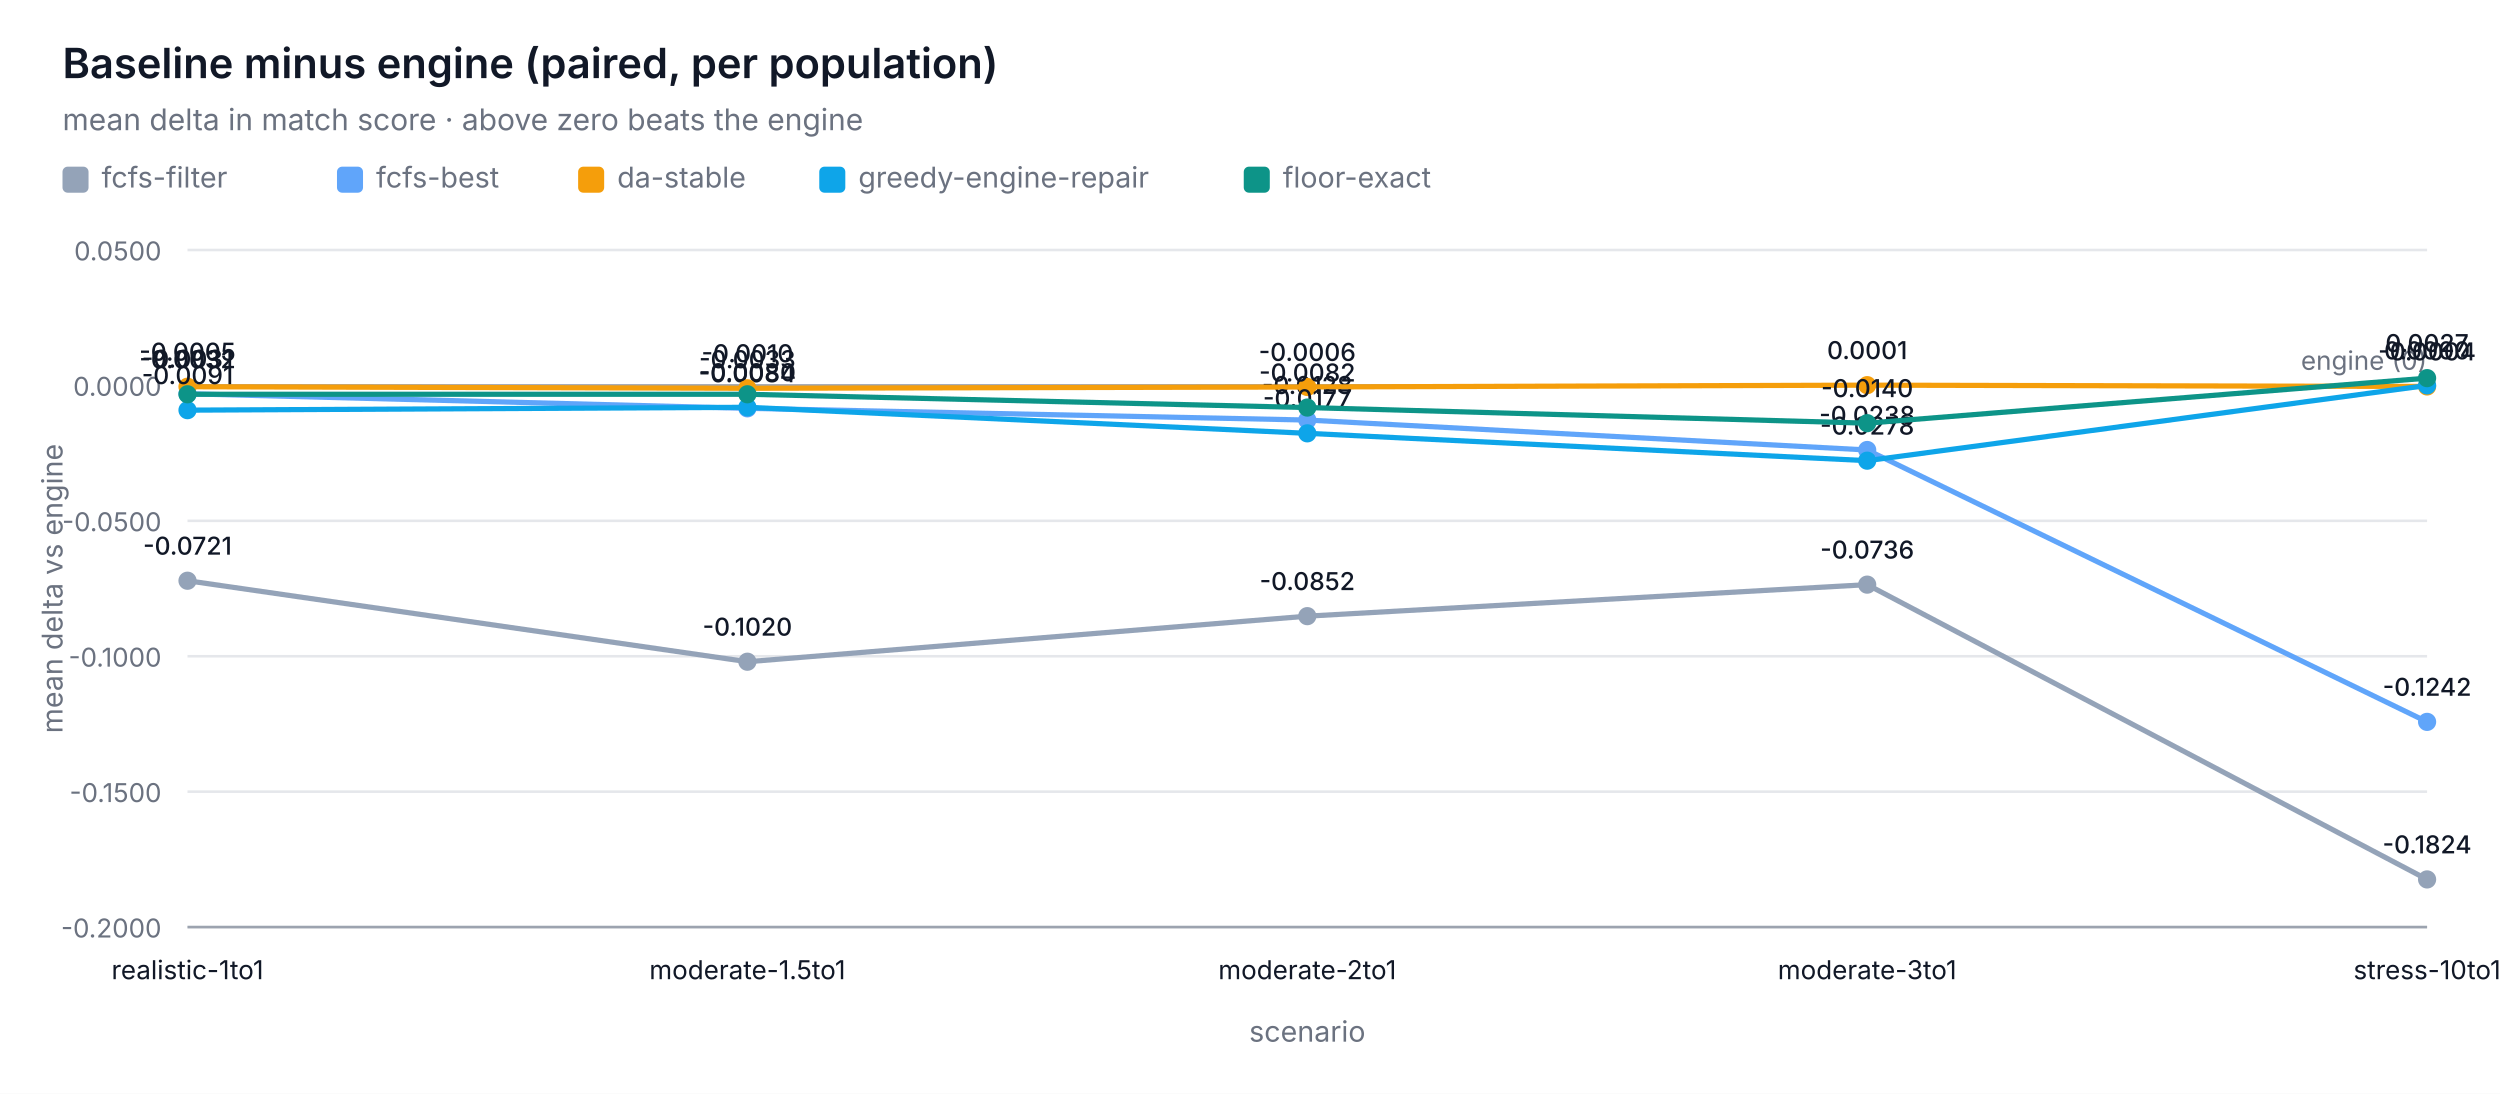
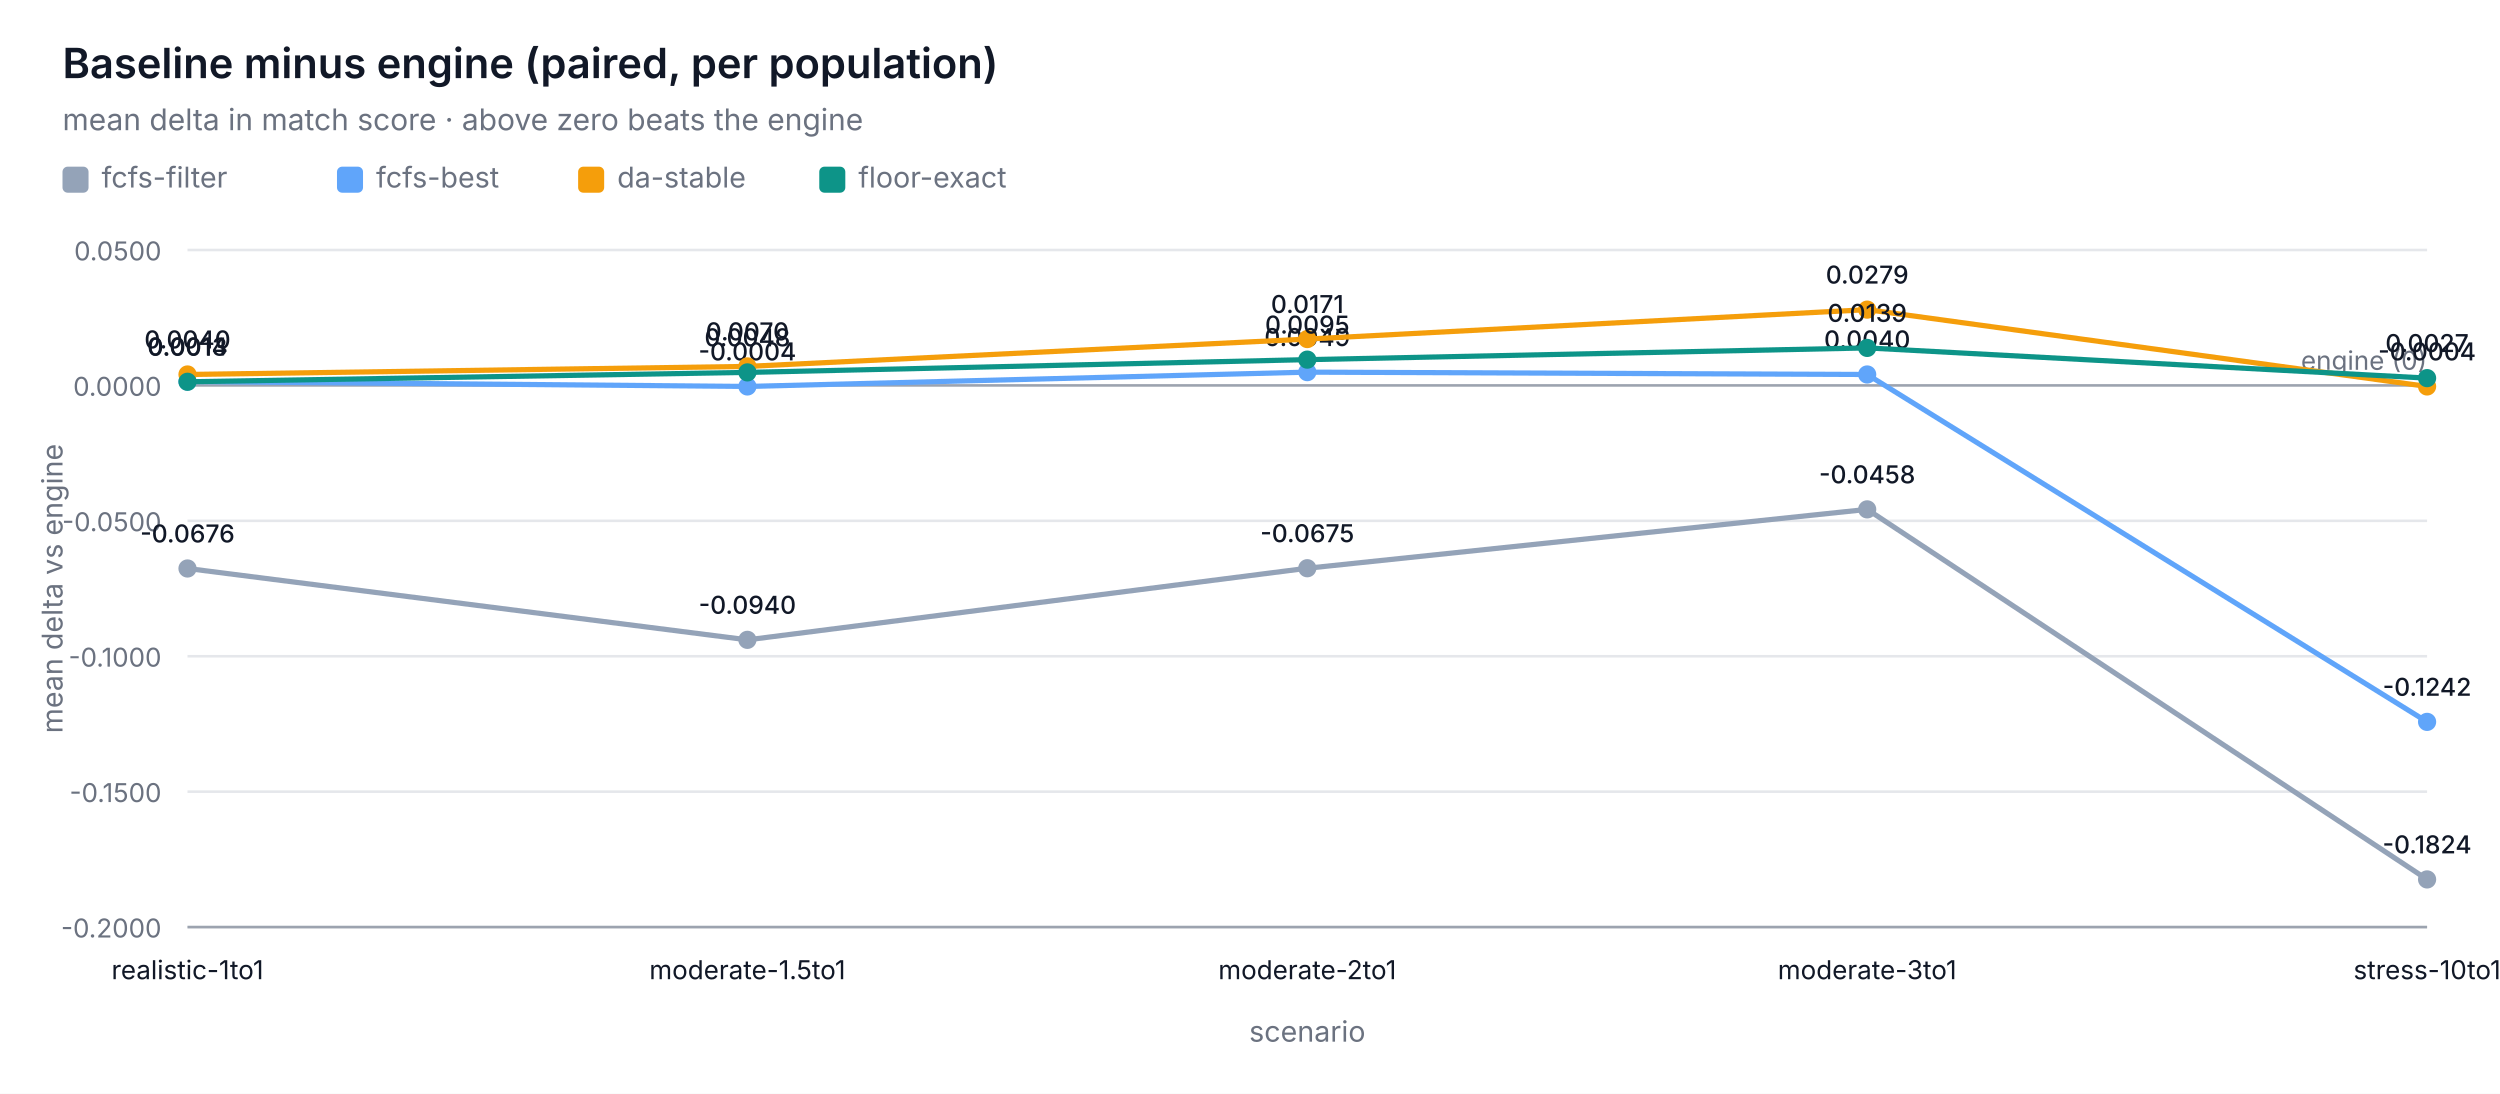
<svg xmlns="http://www.w3.org/2000/svg" width="960" height="420" viewBox="0 0 960 420" role="img" aria-label="Baseline minus engine (paired, per population)">
  <rect width="960" height="420" fill="#ffffff" />
  <text x="24" y="30" font-family="'Inter', 'Helvetica Neue', Arial, sans-serif" font-size="16" font-weight="600" fill="#111827">Baseline minus engine (paired, per population)</text>
  <text x="24" y="50" font-family="'Inter', 'Helvetica Neue', Arial, sans-serif" font-size="11.5" fill="#6b7280">mean delta in match score · above zero beats the engine</text>
  <rect x="24" y="64" width="10" height="10" rx="2" fill="#94a3b8" />
  <text x="39.0" y="72.0" font-family="'Inter', 'Helvetica Neue', Arial, sans-serif" font-size="11" font-weight="400" fill="#6b7280" text-anchor="start">fcfs-filter</text>
  <rect x="129.4" y="64" width="10" height="10" rx="2" fill="#60a5fa" />
  <text x="144.4" y="72.0" font-family="'Inter', 'Helvetica Neue', Arial, sans-serif" font-size="11" font-weight="400" fill="#6b7280" text-anchor="start">fcfs-best</text>
  <rect x="222" y="64" width="10" height="10" rx="2" fill="#f59e0b" />
  <text x="237.0" y="72.0" font-family="'Inter', 'Helvetica Neue', Arial, sans-serif" font-size="11" font-weight="400" fill="#6b7280" text-anchor="start">da-stable</text>
-   <rect x="314.6" y="64" width="10" height="10" rx="2" fill="#0ea5e9" />
-   <text x="329.6" y="72.0" font-family="'Inter', 'Helvetica Neue', Arial, sans-serif" font-size="11" font-weight="400" fill="#6b7280" text-anchor="start">greedy-engine-repair</text>
-   <rect x="477.6" y="64" width="10" height="10" rx="2" fill="#0d9488" />
-   <text x="492.6" y="72.0" font-family="'Inter', 'Helvetica Neue', Arial, sans-serif" font-size="11" font-weight="400" fill="#6b7280" text-anchor="start">floor-exact</text>
+   <rect x="314.6" y="64" width="10" height="10" rx="2" fill="#0d9488" />
+   <text x="329.6" y="72.0" font-family="'Inter', 'Helvetica Neue', Arial, sans-serif" font-size="11" font-weight="400" fill="#6b7280" text-anchor="start">floor-exact</text>
  <line x1="72" y1="356.0" x2="932" y2="356.0" stroke="#e5e7eb" stroke-width="1" />
  <text x="62.0" y="360.0" font-family="'Inter', 'Helvetica Neue', Arial, sans-serif" font-size="10" font-weight="400" fill="#6b7280" text-anchor="end">-0.2000</text>
  <line x1="72" y1="304.0" x2="932" y2="304.0" stroke="#e5e7eb" stroke-width="1" />
  <text x="62.0" y="308.0" font-family="'Inter', 'Helvetica Neue', Arial, sans-serif" font-size="10" font-weight="400" fill="#6b7280" text-anchor="end">-0.1500</text>
  <line x1="72" y1="252.0" x2="932" y2="252.0" stroke="#e5e7eb" stroke-width="1" />
  <text x="62.0" y="256.0" font-family="'Inter', 'Helvetica Neue', Arial, sans-serif" font-size="10" font-weight="400" fill="#6b7280" text-anchor="end">-0.1000</text>
  <line x1="72" y1="200.0" x2="932" y2="200.0" stroke="#e5e7eb" stroke-width="1" />
  <text x="62.0" y="204.0" font-family="'Inter', 'Helvetica Neue', Arial, sans-serif" font-size="10" font-weight="400" fill="#6b7280" text-anchor="end">-0.0500</text>
  <line x1="72" y1="148.0" x2="932" y2="148.0" stroke="#9ca3af" stroke-width="1" />
  <text x="62.0" y="152.0" font-family="'Inter', 'Helvetica Neue', Arial, sans-serif" font-size="10" font-weight="400" fill="#6b7280" text-anchor="end">0.0000</text>
  <line x1="72" y1="96.0" x2="932" y2="96.0" stroke="#e5e7eb" stroke-width="1" />
  <text x="62.0" y="100.0" font-family="'Inter', 'Helvetica Neue', Arial, sans-serif" font-size="10" font-weight="400" fill="#6b7280" text-anchor="end">0.0500</text>
  <text x="932.0" y="142.0" font-family="'Inter', 'Helvetica Neue', Arial, sans-serif" font-size="10" font-weight="400" fill="#6b7280" text-anchor="end">engine (0)</text>
  <text x="72.0" y="376.0" font-family="'Inter', 'Helvetica Neue', Arial, sans-serif" font-size="10" font-weight="400" fill="#111827" text-anchor="middle">realistic-1to1</text>
  <text x="287.0" y="376.0" font-family="'Inter', 'Helvetica Neue', Arial, sans-serif" font-size="10" font-weight="400" fill="#111827" text-anchor="middle">moderate-1.5to1</text>
  <text x="502.0" y="376.0" font-family="'Inter', 'Helvetica Neue', Arial, sans-serif" font-size="10" font-weight="400" fill="#111827" text-anchor="middle">moderate-2to1</text>
  <text x="717.0" y="376.0" font-family="'Inter', 'Helvetica Neue', Arial, sans-serif" font-size="10" font-weight="400" fill="#111827" text-anchor="middle">moderate-3to1</text>
  <text x="932.0" y="376.0" font-family="'Inter', 'Helvetica Neue', Arial, sans-serif" font-size="10" font-weight="400" fill="#111827" text-anchor="middle">stress-10to1</text>
-   <path d="M72.0,223.0 L287.0,254.1 L502.0,236.6 L717.0,224.5 L932.0,337.7" fill="none" stroke="#94a3b8" stroke-width="2" />
-   <circle cx="72.0" cy="223.0" r="3.5" fill="#94a3b8" />
-   <text x="72.0" y="213.0" font-family="'Inter', 'Helvetica Neue', Arial, sans-serif" font-size="9.5" font-weight="500" fill="#111827" text-anchor="middle">-0.0721</text>
-   <circle cx="287.0" cy="254.1" r="3.5" fill="#94a3b8" />
-   <text x="287.0" y="244.1" font-family="'Inter', 'Helvetica Neue', Arial, sans-serif" font-size="9.5" font-weight="500" fill="#111827" text-anchor="middle">-0.1020</text>
-   <circle cx="502.0" cy="236.6" r="3.5" fill="#94a3b8" />
-   <text x="502.0" y="226.6" font-family="'Inter', 'Helvetica Neue', Arial, sans-serif" font-size="9.5" font-weight="500" fill="#111827" text-anchor="middle">-0.0852</text>
-   <circle cx="717.0" cy="224.5" r="3.5" fill="#94a3b8" />
-   <text x="717.0" y="214.5" font-family="'Inter', 'Helvetica Neue', Arial, sans-serif" font-size="9.5" font-weight="500" fill="#111827" text-anchor="middle">-0.0736</text>
+   <path d="M72.0,218.3 L287.0,245.7 L502.0,218.2 L717.0,195.6 L932.0,337.7" fill="none" stroke="#94a3b8" stroke-width="2" />
+   <circle cx="72.0" cy="218.3" r="3.5" fill="#94a3b8" />
+   <text x="72.0" y="208.3" font-family="'Inter', 'Helvetica Neue', Arial, sans-serif" font-size="9.5" font-weight="500" fill="#111827" text-anchor="middle">-0.0676</text>
+   <circle cx="287.0" cy="245.7" r="3.5" fill="#94a3b8" />
+   <text x="287.0" y="235.7" font-family="'Inter', 'Helvetica Neue', Arial, sans-serif" font-size="9.5" font-weight="500" fill="#111827" text-anchor="middle">-0.0940</text>
+   <circle cx="502.0" cy="218.2" r="3.5" fill="#94a3b8" />
+   <text x="502.0" y="208.2" font-family="'Inter', 'Helvetica Neue', Arial, sans-serif" font-size="9.5" font-weight="500" fill="#111827" text-anchor="middle">-0.0675</text>
+   <circle cx="717.0" cy="195.6" r="3.5" fill="#94a3b8" />
+   <text x="717.0" y="185.6" font-family="'Inter', 'Helvetica Neue', Arial, sans-serif" font-size="9.5" font-weight="500" fill="#111827" text-anchor="middle">-0.0458</text>
  <circle cx="932.0" cy="337.7" r="3.5" fill="#94a3b8" />
  <text x="932.0" y="327.7" font-family="'Inter', 'Helvetica Neue', Arial, sans-serif" font-size="9.5" font-weight="500" fill="#111827" text-anchor="middle">-0.1824</text>
-   <path d="M72.0,151.2 L287.0,156.8 L502.0,161.3 L717.0,172.8 L932.0,277.2" fill="none" stroke="#60a5fa" stroke-width="2" />
-   <circle cx="72.0" cy="151.2" r="3.5" fill="#60a5fa" />
-   <text x="72.0" y="141.2" font-family="'Inter', 'Helvetica Neue', Arial, sans-serif" font-size="9.5" font-weight="500" fill="#111827" text-anchor="middle">-0.0031</text>
-   <circle cx="287.0" cy="156.8" r="3.5" fill="#60a5fa" />
-   <text x="287.0" y="146.8" font-family="'Inter', 'Helvetica Neue', Arial, sans-serif" font-size="9.5" font-weight="500" fill="#111827" text-anchor="middle">-0.0084</text>
-   <circle cx="502.0" cy="161.3" r="3.5" fill="#60a5fa" />
-   <text x="502.0" y="151.3" font-family="'Inter', 'Helvetica Neue', Arial, sans-serif" font-size="9.5" font-weight="500" fill="#111827" text-anchor="middle">-0.0128</text>
-   <circle cx="717.0" cy="172.8" r="3.5" fill="#60a5fa" />
-   <text x="717.0" y="162.8" font-family="'Inter', 'Helvetica Neue', Arial, sans-serif" font-size="9.5" font-weight="500" fill="#111827" text-anchor="middle">-0.0238</text>
+   <path d="M72.0,146.5 L287.0,148.4 L502.0,142.9 L717.0,143.8 L932.0,277.2" fill="none" stroke="#60a5fa" stroke-width="2" />
+   <circle cx="72.0" cy="146.5" r="3.5" fill="#60a5fa" />
+   <text x="72.0" y="136.5" font-family="'Inter', 'Helvetica Neue', Arial, sans-serif" font-size="9.5" font-weight="500" fill="#111827" text-anchor="middle">0.0014</text>
+   <circle cx="287.0" cy="148.4" r="3.5" fill="#60a5fa" />
+   <text x="287.0" y="138.4" font-family="'Inter', 'Helvetica Neue', Arial, sans-serif" font-size="9.5" font-weight="500" fill="#111827" text-anchor="middle">-0.0004</text>
+   <circle cx="502.0" cy="142.9" r="3.5" fill="#60a5fa" />
+   <text x="502.0" y="132.9" font-family="'Inter', 'Helvetica Neue', Arial, sans-serif" font-size="9.5" font-weight="500" fill="#111827" text-anchor="middle">0.0049</text>
+   <circle cx="717.0" cy="143.8" r="3.5" fill="#60a5fa" />
+   <text x="717.0" y="133.8" font-family="'Inter', 'Helvetica Neue', Arial, sans-serif" font-size="9.5" font-weight="500" fill="#111827" text-anchor="middle">0.0040</text>
  <circle cx="932.0" cy="277.2" r="3.5" fill="#60a5fa" />
  <text x="932.0" y="267.2" font-family="'Inter', 'Helvetica Neue', Arial, sans-serif" font-size="9.5" font-weight="500" fill="#111827" text-anchor="middle">-0.1242</text>
-   <path d="M72.0,148.5 L287.0,149.1 L502.0,148.6 L717.0,147.9 L932.0,148.4" fill="none" stroke="#f59e0b" stroke-width="2" />
-   <circle cx="72.0" cy="148.5" r="3.5" fill="#f59e0b" />
-   <text x="72.0" y="138.5" font-family="'Inter', 'Helvetica Neue', Arial, sans-serif" font-size="9.5" font-weight="500" fill="#111827" text-anchor="middle">-0.0005</text>
-   <circle cx="287.0" cy="149.1" r="3.5" fill="#f59e0b" />
-   <text x="287.0" y="139.1" font-family="'Inter', 'Helvetica Neue', Arial, sans-serif" font-size="9.5" font-weight="500" fill="#111827" text-anchor="middle">-0.0010</text>
-   <circle cx="502.0" cy="148.6" r="3.5" fill="#f59e0b" />
-   <text x="502.0" y="138.6" font-family="'Inter', 'Helvetica Neue', Arial, sans-serif" font-size="9.5" font-weight="500" fill="#111827" text-anchor="middle">-0.0006</text>
-   <circle cx="717.0" cy="147.9" r="3.5" fill="#f59e0b" />
-   <text x="717.0" y="137.9" font-family="'Inter', 'Helvetica Neue', Arial, sans-serif" font-size="9.5" font-weight="500" fill="#111827" text-anchor="middle">0.0001</text>
+   <path d="M72.0,143.8 L287.0,140.7 L502.0,130.2 L717.0,118.9 L932.0,148.4" fill="none" stroke="#f59e0b" stroke-width="2" />
+   <circle cx="72.0" cy="143.8" r="3.5" fill="#f59e0b" />
+   <text x="72.0" y="133.8" font-family="'Inter', 'Helvetica Neue', Arial, sans-serif" font-size="9.5" font-weight="500" fill="#111827" text-anchor="middle">0.0040</text>
+   <circle cx="287.0" cy="140.7" r="3.5" fill="#f59e0b" />
+   <text x="287.0" y="130.7" font-family="'Inter', 'Helvetica Neue', Arial, sans-serif" font-size="9.5" font-weight="500" fill="#111827" text-anchor="middle">0.0070</text>
+   <circle cx="502.0" cy="130.2" r="3.5" fill="#f59e0b" />
+   <text x="502.0" y="120.2" font-family="'Inter', 'Helvetica Neue', Arial, sans-serif" font-size="9.5" font-weight="500" fill="#111827" text-anchor="middle">0.0171</text>
+   <circle cx="717.0" cy="118.9" r="3.5" fill="#f59e0b" />
+   <text x="717.0" y="108.9" font-family="'Inter', 'Helvetica Neue', Arial, sans-serif" font-size="9.5" font-weight="500" fill="#111827" text-anchor="middle">0.0279</text>
  <circle cx="932.0" cy="148.4" r="3.5" fill="#f59e0b" />
  <text x="932.0" y="138.4" font-family="'Inter', 'Helvetica Neue', Arial, sans-serif" font-size="9.5" font-weight="500" fill="#111827" text-anchor="middle">-0.0004</text>
-   <path d="M72.0,157.5 L287.0,156.4 L502.0,166.4 L717.0,176.9 L932.0,148.0" fill="none" stroke="#0ea5e9" stroke-width="2" />
-   <circle cx="72.0" cy="157.5" r="3.5" fill="#0ea5e9" />
-   <text x="72.0" y="147.5" font-family="'Inter', 'Helvetica Neue', Arial, sans-serif" font-size="9.5" font-weight="500" fill="#111827" text-anchor="middle">-0.0091</text>
-   <circle cx="287.0" cy="156.4" r="3.5" fill="#0ea5e9" />
-   <text x="287.0" y="146.4" font-family="'Inter', 'Helvetica Neue', Arial, sans-serif" font-size="9.5" font-weight="500" fill="#111827" text-anchor="middle">-0.0080</text>
-   <circle cx="502.0" cy="166.4" r="3.5" fill="#0ea5e9" />
-   <text x="502.0" y="156.4" font-family="'Inter', 'Helvetica Neue', Arial, sans-serif" font-size="9.5" font-weight="500" fill="#111827" text-anchor="middle">-0.0177</text>
-   <circle cx="717.0" cy="176.9" r="3.5" fill="#0ea5e9" />
-   <text x="717.0" y="166.9" font-family="'Inter', 'Helvetica Neue', Arial, sans-serif" font-size="9.5" font-weight="500" fill="#111827" text-anchor="middle">-0.0278</text>
-   <circle cx="932.0" cy="148.0" r="3.5" fill="#0ea5e9" />
-   <text x="932.0" y="138.0" font-family="'Inter', 'Helvetica Neue', Arial, sans-serif" font-size="9.5" font-weight="500" fill="#111827" text-anchor="middle">0.0000</text>
-   <path d="M72.0,151.4 L287.0,151.4 L502.0,156.5 L717.0,162.5 L932.0,145.2" fill="none" stroke="#0d9488" stroke-width="2" />
-   <circle cx="72.0" cy="151.4" r="3.5" fill="#0d9488" />
-   <text x="72.0" y="141.4" font-family="'Inter', 'Helvetica Neue', Arial, sans-serif" font-size="9.5" font-weight="500" fill="#111827" text-anchor="middle">-0.0032</text>
-   <circle cx="287.0" cy="151.4" r="3.5" fill="#0d9488" />
-   <text x="287.0" y="141.4" font-family="'Inter', 'Helvetica Neue', Arial, sans-serif" font-size="9.5" font-weight="500" fill="#111827" text-anchor="middle">-0.0033</text>
-   <circle cx="502.0" cy="156.5" r="3.5" fill="#0d9488" />
-   <text x="502.0" y="146.5" font-family="'Inter', 'Helvetica Neue', Arial, sans-serif" font-size="9.5" font-weight="500" fill="#111827" text-anchor="middle">-0.0082</text>
-   <circle cx="717.0" cy="162.5" r="3.5" fill="#0d9488" />
-   <text x="717.0" y="152.5" font-family="'Inter', 'Helvetica Neue', Arial, sans-serif" font-size="9.5" font-weight="500" fill="#111827" text-anchor="middle">-0.0140</text>
+   <path d="M72.0,146.6 L287.0,143.0 L502.0,138.1 L717.0,133.6 L932.0,145.2" fill="none" stroke="#0d9488" stroke-width="2" />
+   <circle cx="72.0" cy="146.6" r="3.5" fill="#0d9488" />
+   <text x="72.0" y="136.6" font-family="'Inter', 'Helvetica Neue', Arial, sans-serif" font-size="9.5" font-weight="500" fill="#111827" text-anchor="middle">0.0013</text>
+   <circle cx="287.0" cy="143.0" r="3.5" fill="#0d9488" />
+   <text x="287.0" y="133.0" font-family="'Inter', 'Helvetica Neue', Arial, sans-serif" font-size="9.5" font-weight="500" fill="#111827" text-anchor="middle">0.0048</text>
+   <circle cx="502.0" cy="138.1" r="3.5" fill="#0d9488" />
+   <text x="502.0" y="128.1" font-family="'Inter', 'Helvetica Neue', Arial, sans-serif" font-size="9.5" font-weight="500" fill="#111827" text-anchor="middle">0.0095</text>
+   <circle cx="717.0" cy="133.6" r="3.5" fill="#0d9488" />
+   <text x="717.0" y="123.6" font-family="'Inter', 'Helvetica Neue', Arial, sans-serif" font-size="9.5" font-weight="500" fill="#111827" text-anchor="middle">0.0139</text>
  <circle cx="932.0" cy="145.2" r="3.5" fill="#0d9488" />
  <text x="932.0" y="135.2" font-family="'Inter', 'Helvetica Neue', Arial, sans-serif" font-size="9.5" font-weight="500" fill="#111827" text-anchor="middle">0.0027</text>
  <line x1="72" y1="356" x2="932" y2="356" stroke="#9ca3af" stroke-width="1" />
  <text x="502.0" y="400.0" font-family="'Inter', 'Helvetica Neue', Arial, sans-serif" font-size="11" font-weight="400" fill="#6b7280" text-anchor="middle">scenario</text>
  <text transform="rotate(-90 24 226)" x="24.0" y="226.0" font-family="'Inter', 'Helvetica Neue', Arial, sans-serif" font-size="11" font-weight="400" fill="#6b7280" text-anchor="middle">mean delta vs engine</text>
</svg>
